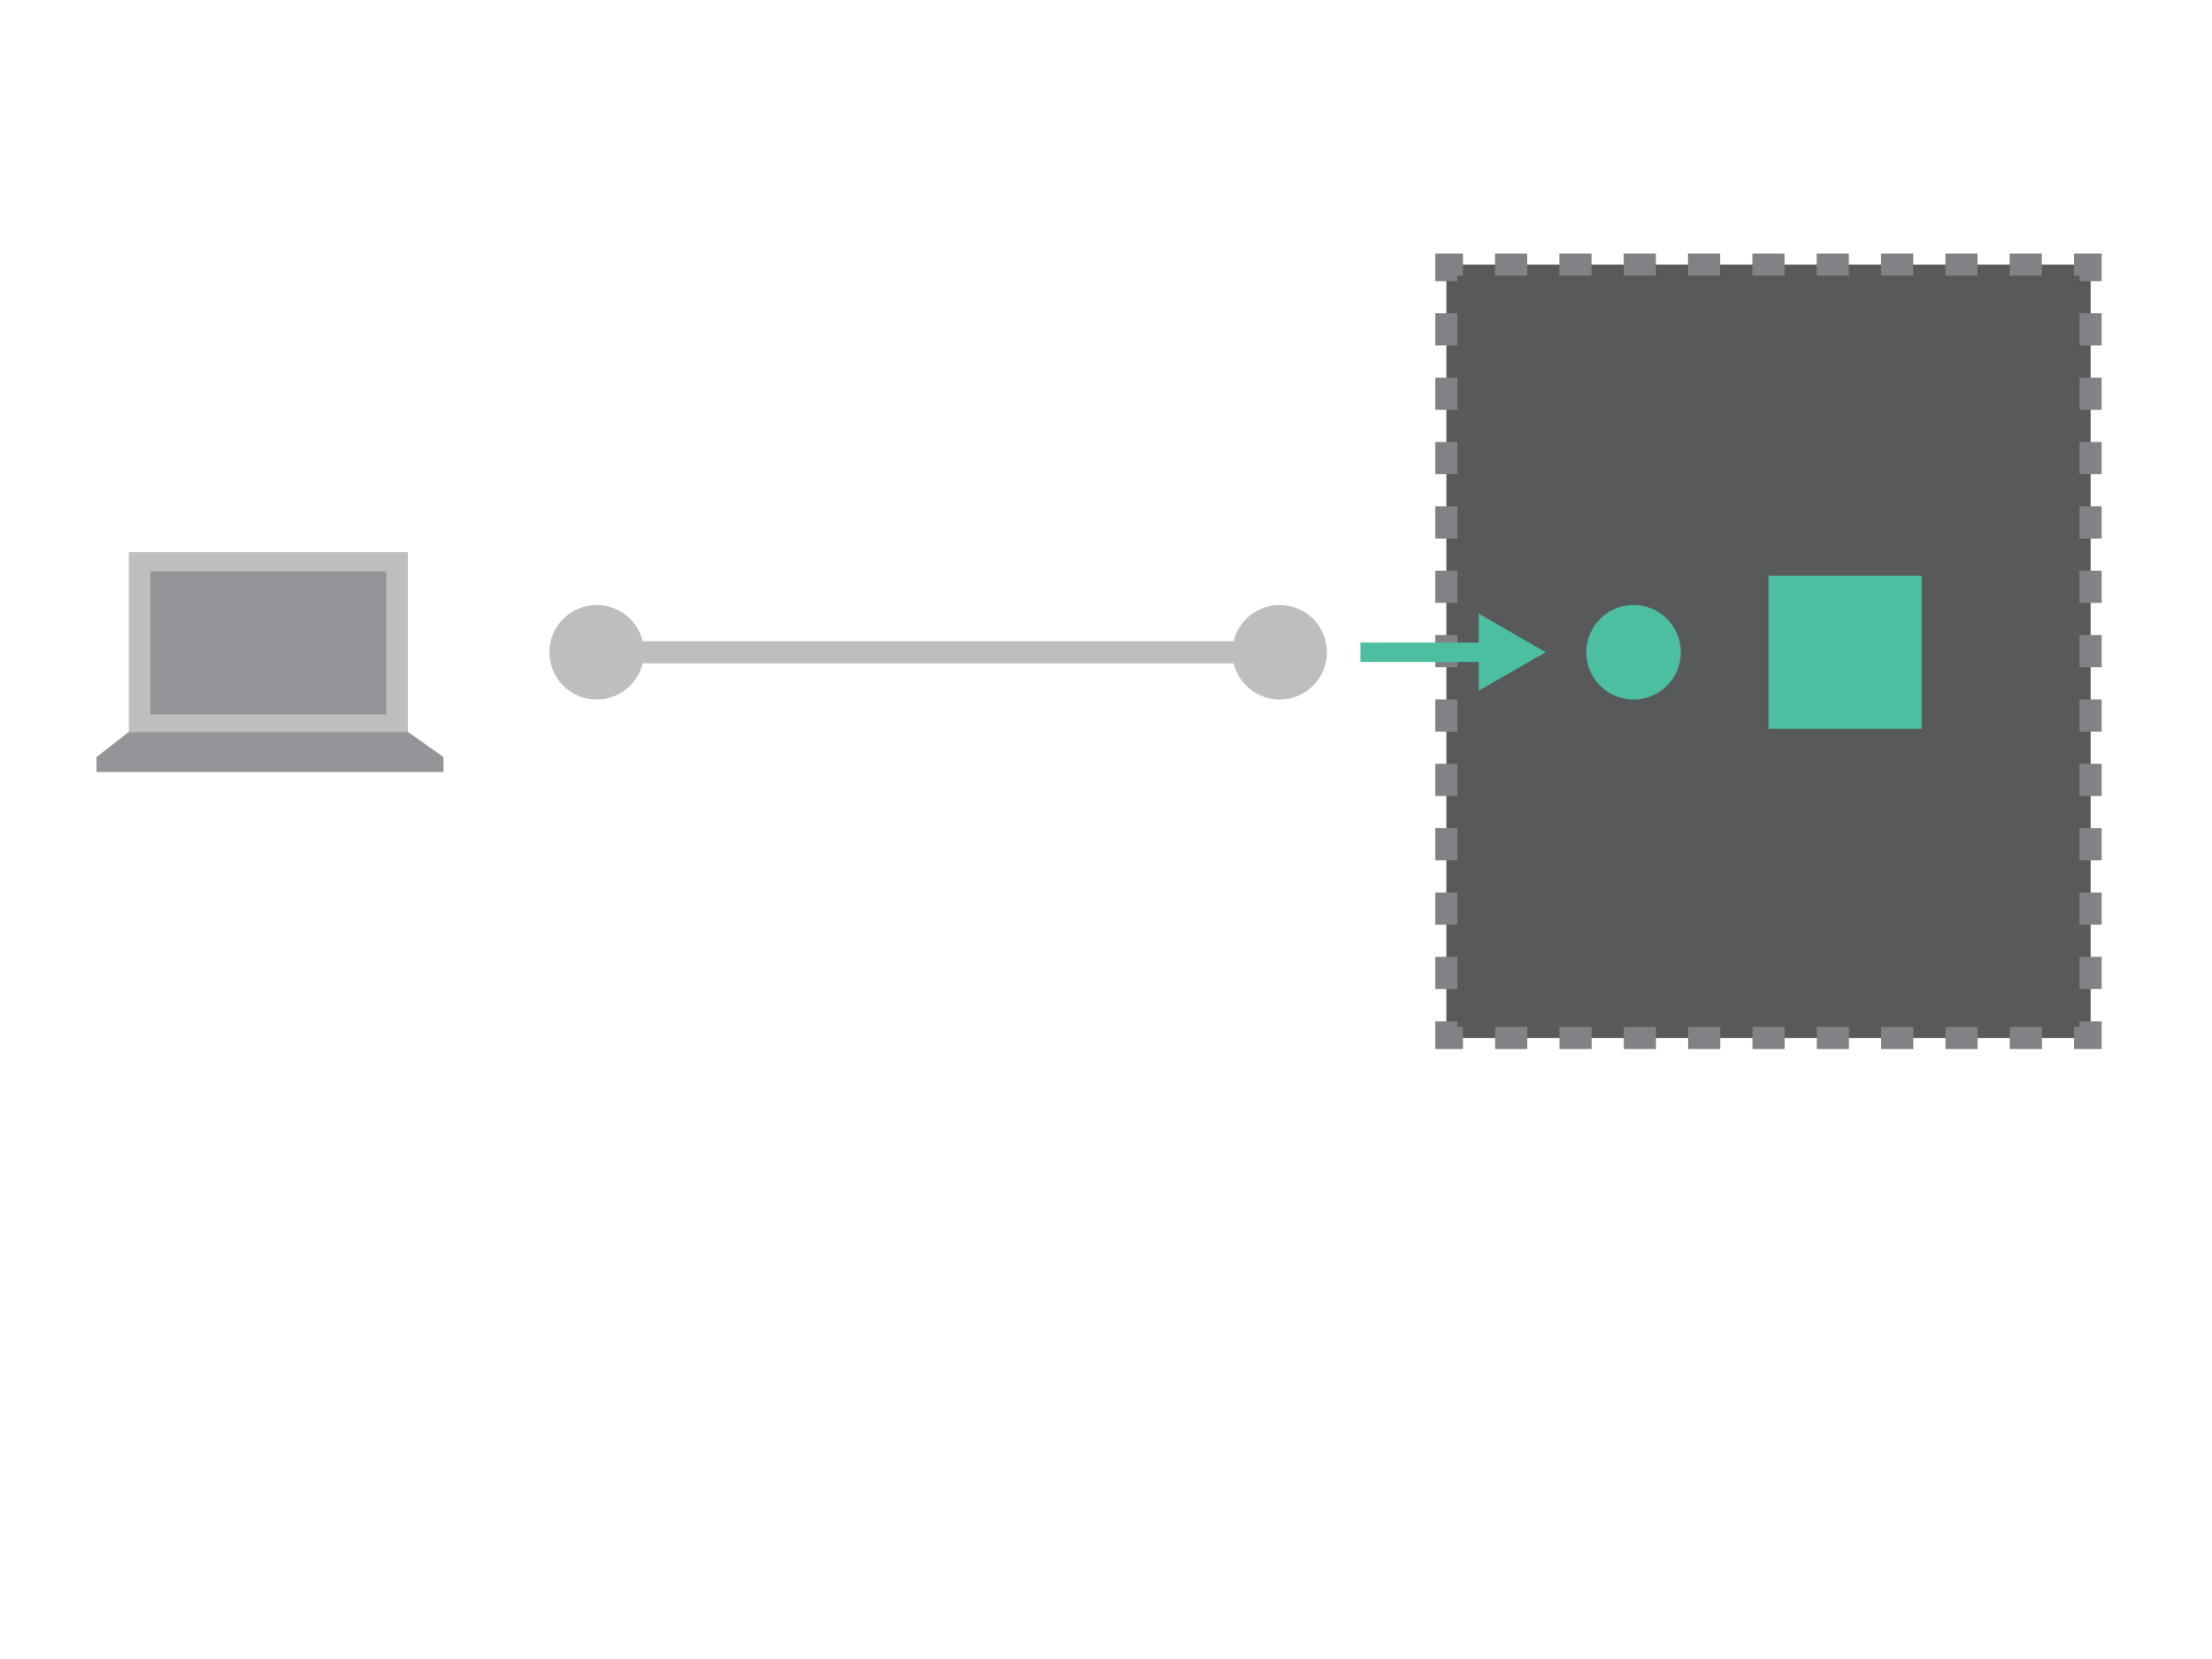
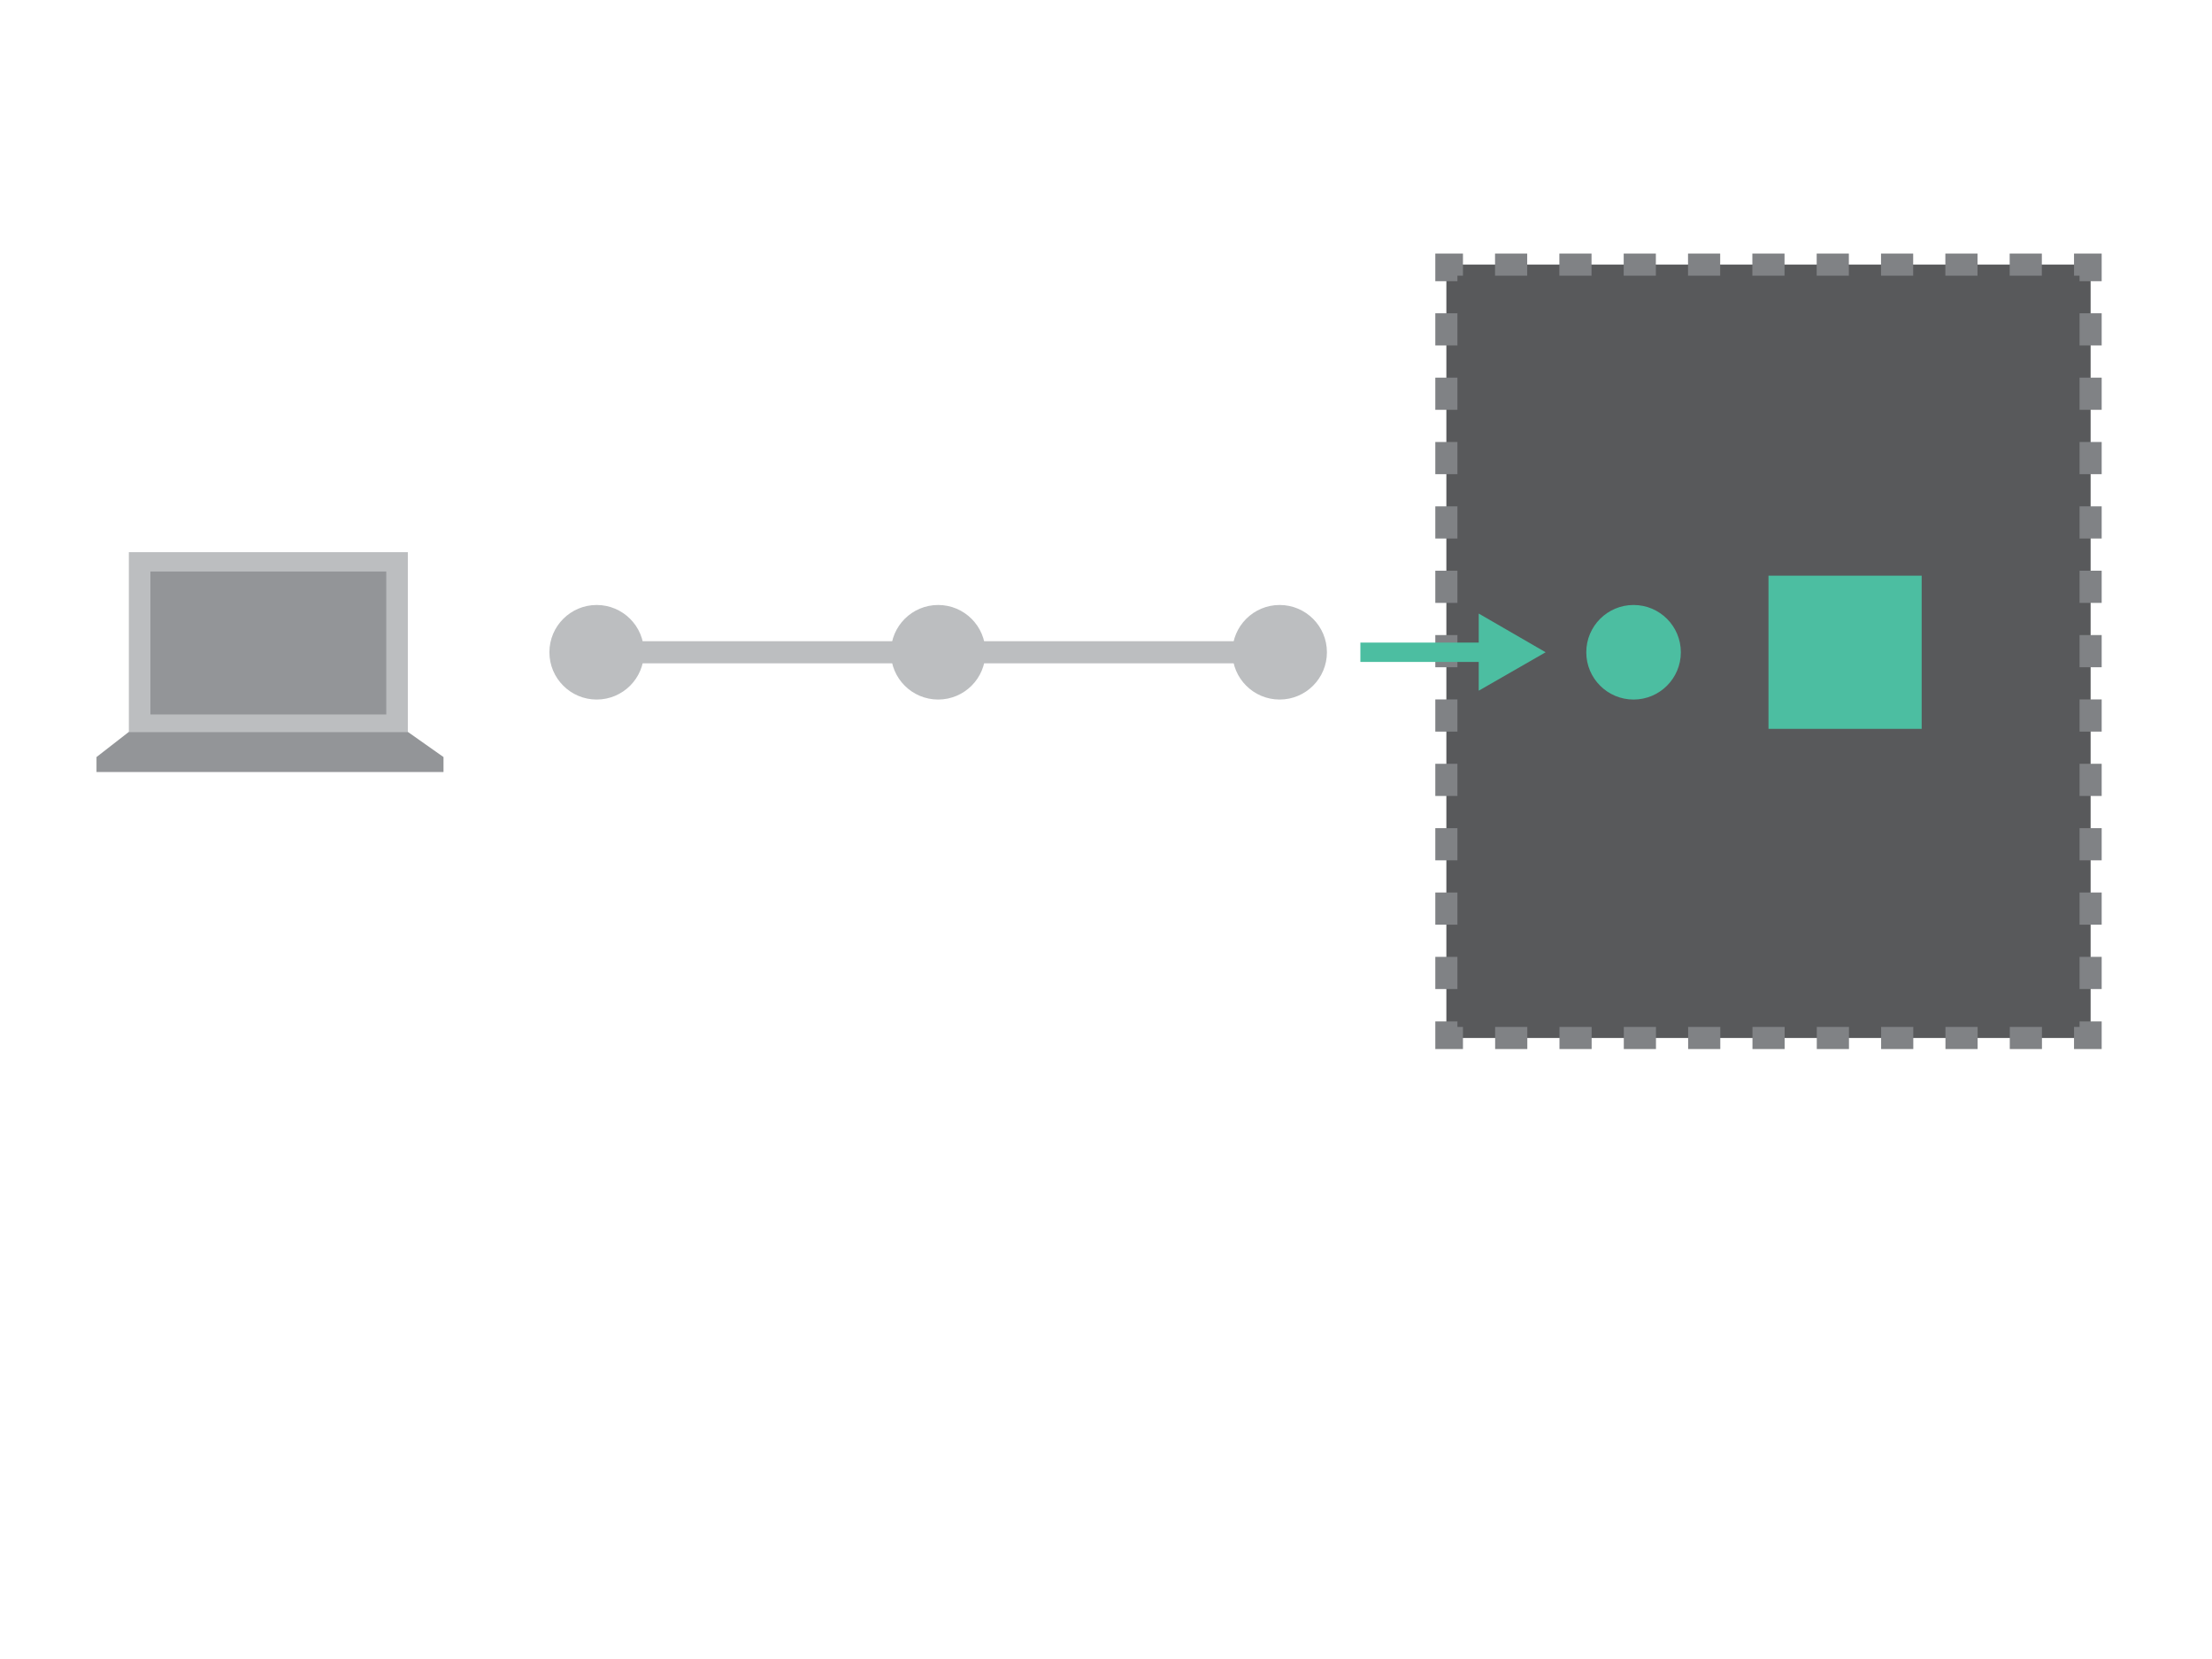
<svg xmlns="http://www.w3.org/2000/svg" version="1.1" x="0px" y="0px" viewBox="0 0 800 600" enable-background="new 0 0 800 600" xml:space="preserve">
  <g id="Layer_1" display="none">
    <rect display="inline" fill="#414042" width="801" height="600" />
  </g>
  <g id="Layer_7" display="none">
    <g id="machine" display="inline">
      <g>
        <rect x="416.8" y="92.4" fill="#58595B" width="340.8" height="409.1" />
        <g>
          <polyline fill="none" stroke="#808285" stroke-width="8" stroke-miterlimit="10" points="757.7,495.5 757.7,501.5 751.7,501.5           " />
          <line fill="none" stroke="#808285" stroke-width="8" stroke-miterlimit="10" stroke-dasharray="12.179,12.179" x1="739.5" y1="501.5" x2="428.9" y2="501.5" />
          <polyline fill="none" stroke="#808285" stroke-width="8" stroke-miterlimit="10" points="422.8,501.5 416.8,501.5 416.8,495.5           " />
          <line fill="none" stroke="#808285" stroke-width="8" stroke-miterlimit="10" stroke-dasharray="12.033,12.033" x1="416.8" y1="483.5" x2="416.8" y2="104.5" />
          <polyline fill="none" stroke="#808285" stroke-width="8" stroke-miterlimit="10" points="416.8,98.4 416.8,92.4 422.8,92.4           " />
          <line fill="none" stroke="#808285" stroke-width="8" stroke-miterlimit="10" stroke-dasharray="12.179,12.179" x1="435" y1="92.4" x2="745.6" y2="92.4" />
          <polyline fill="none" stroke="#808285" stroke-width="8" stroke-miterlimit="10" points="751.7,92.4 757.7,92.4 757.7,98.4           " />
          <line fill="none" stroke="#808285" stroke-width="8" stroke-miterlimit="10" stroke-dasharray="12.033,12.033" x1="757.7" y1="110.5" x2="757.7" y2="489.5" />
        </g>
      </g>
      <g id="Layer_3_copy">
        <rect x="522.6" y="337.5" fill="#3787C8" width="81" height="81" />
        <rect x="522.6" y="175.5" fill="#4CBEA1" width="81" height="81" />
      </g>
-       <text transform="matrix(1 0 0 1 620.0916 224.5494)" fill="#F1F2F2" font-family="'Roboto-Bold'" font-size="22">WEBSITE</text>
+       <text transform="matrix(1 0 0 1 620.0916 224.5494)">
+         <tspan x="0" y="0" fill="#F1F2F2" font-family="'Roboto-Bold'" font-size="22">MAI</tspan>
+         <tspan x="39.6" y="0" fill="#F1F2F2" font-family="'Roboto-Bold'" font-size="22">L</tspan>
+       </text>
      <text transform="matrix(1 0 0 1 620.0916 372.1128)">
-         <tspan x="0" y="0" fill="#F1F2F2" font-family="'Roboto-Bold'" font-size="22">SHELL</tspan>
-         <tspan x="0" y="26.4" fill="#F1F2F2" font-family="'Roboto-Bold'" font-size="22">COMMANDS</tspan>
+         <tspan x="0" y="0" fill="#F1F2F2" font-family="'Roboto-Bold'" font-size="22">GOOGLE</tspan>
+         <tspan x="0" y="26.4" fill="#F1F2F2" font-family="'Roboto-Bold'" font-size="22">CHROME</tspan>
      </text>
      <circle fill="#BCBEC0" cx="265.8" cy="297.4" r="25" />
      <line fill="none" stroke="#BCBEC0" stroke-width="8" stroke-miterlimit="10" x1="265.8" y1="297.4" x2="47.8" y2="297.4" />
    </g>
    <g id="message">
      <g display="inline">
        <g>
          <line fill="none" stroke="#E26F4F" stroke-width="8" stroke-miterlimit="10" x1="311.2" y1="297.4" x2="362.9" y2="297.4" />
          <g>
            <polygon fill="#E26F4F" points="358.2,313.4 385.8,297.4 358.2,281.5      " />
          </g>
        </g>
      </g>
    </g>
    <g id="port">
      <g display="inline">
        <g>
          <line fill="none" stroke="#E26F4F" stroke-width="8" stroke-miterlimit="10" x1="311.2" y1="297.4" x2="415.7" y2="297.1" />
          <g>
            <polygon fill="#E26F4F" points="411.1,313 438.6,297 411,281.1      " />
          </g>
        </g>
      </g>
      <circle display="inline" fill="#E26F4F" cx="466.8" cy="297.4" r="18.4" />
    </g>
    <g id="port_unicity" display="inline">
      <g>
        <g>
          <polyline fill="none" stroke="#4CBEA1" stroke-width="8" stroke-miterlimit="10" points="311.2,297.4 396.4,297.4 396.4,213.3       415.7,213.3     " />
          <g>
            <polygon fill="#4CBEA1" points="411,229.2 438.6,213.3 411,197.3      " />
          </g>
        </g>
      </g>
      <circle fill="#4CBEA1" cx="466.8" cy="213.3" r="18.4" />
      <circle fill="#3787C8" cx="466.8" cy="378" r="18.4" />
-       <text transform="matrix(1 0 0 1 451.3267 183.704)" fill="#F1F2F2" font-family="'Roboto-Bold'" font-size="27">80</text>
-       <text transform="matrix(1 0 0 1 451.3267 351.0373)" fill="#F1F2F2" font-family="'Roboto-Bold'" font-size="27">22</text>
+       <text transform="matrix(1 0 0 1 435.8354 183.704)" fill="#F1F2F2" font-family="'Roboto-Bold'" font-size="27">2892</text>
+       <text transform="matrix(1 0 0 1 435.8354 351.0373)" fill="#F1F2F2" font-family="'Roboto-Bold'" font-size="27">1883</text>
    </g>
  </g>
  <g id="Layer_8">
    <g id="DoS" display="none">
      <line display="inline" fill="none" stroke="#E26F4F" stroke-width="8" stroke-miterlimit="10" x1="462.8" y1="235.9" x2="339.3" y2="358.3" />
      <circle display="inline" fill="#E26F4F" cx="339.3" cy="358.3" r="17.1" />
    </g>
    <g id="machine_copy">
      <g>
        <rect x="523.1" y="95.7" fill="#58595B" width="233" height="279.7" />
        <g>
          <polyline fill="none" stroke="#808285" stroke-width="8" stroke-miterlimit="10" points="756.1,369.4 756.1,375.4 750.1,375.4           " />
          <line fill="none" stroke="#808285" stroke-width="8" stroke-miterlimit="10" stroke-dasharray="11.633,11.633" x1="738.5" y1="375.4" x2="534.9" y2="375.4" />
          <polyline fill="none" stroke="#808285" stroke-width="8" stroke-miterlimit="10" points="529.1,375.4 523.1,375.4 523.1,369.4           " />
          <line fill="none" stroke="#808285" stroke-width="8" stroke-miterlimit="10" stroke-dasharray="11.638,11.638" x1="523.1" y1="357.7" x2="523.1" y2="107.5" />
          <polyline fill="none" stroke="#808285" stroke-width="8" stroke-miterlimit="10" points="523.1,101.7 523.1,95.7 529.1,95.7           " />
          <line fill="none" stroke="#808285" stroke-width="8" stroke-miterlimit="10" stroke-dasharray="11.633,11.633" x1="540.7" y1="95.7" x2="744.3" y2="95.7" />
          <polyline fill="none" stroke="#808285" stroke-width="8" stroke-miterlimit="10" points="750.1,95.7 756.1,95.7 756.1,101.7           " />
          <line fill="none" stroke="#808285" stroke-width="8" stroke-miterlimit="10" stroke-dasharray="11.638,11.638" x1="756.1" y1="113.3" x2="756.1" y2="363.6" />
        </g>
      </g>
      <g id="Layer_3_copy_2">
        <rect x="639.6" y="208.2" fill="#4CBEA1" width="55.4" height="55.4" />
      </g>
      <circle fill="#BCBEC0" cx="462.8" cy="235.9" r="17.1" />
      <circle fill="#4CBEA1" cx="590.8" cy="235.9" r="17.1" />
      <circle fill="#BCBEC0" cx="215.8" cy="235.9" r="17.1" />
      <line fill="none" stroke="#BCBEC0" stroke-width="8" stroke-miterlimit="10" x1="462.8" y1="235.9" x2="215.8" y2="235.9" />
      <g>
        <path fill="none" d="M492,235.9" />
-       </g>
-       <g>
-         <g>
-           <line fill="none" stroke="#4CBEA1" stroke-width="7" stroke-miterlimit="10" x1="492" y1="235.9" x2="538.9" y2="235.9" />
-           <g>
-             <polygon fill="#4CBEA1" points="534.8,249.8 559,235.9 534.8,221.9      " />
-           </g>
-         </g>
      </g>
    </g>
    <g id="machine_trojan" display="none">
      <g display="inline">
        <rect x="523.1" y="95.7" fill="#58595B" width="233" height="279.7" />
        <g>
          <polyline fill="none" stroke="#808285" stroke-width="8" stroke-miterlimit="10" points="756.1,369.4 756.1,375.4 750.1,375.4           " />
          <line fill="none" stroke="#808285" stroke-width="8" stroke-miterlimit="10" stroke-dasharray="11.633,11.633" x1="738.5" y1="375.4" x2="534.9" y2="375.4" />
          <polyline fill="none" stroke="#808285" stroke-width="8" stroke-miterlimit="10" points="529.1,375.4 523.1,375.4 523.1,369.4           " />
          <line fill="none" stroke="#808285" stroke-width="8" stroke-miterlimit="10" stroke-dasharray="11.638,11.638" x1="523.1" y1="357.7" x2="523.1" y2="107.5" />
          <polyline fill="none" stroke="#808285" stroke-width="8" stroke-miterlimit="10" points="523.1,101.7 523.1,95.7 529.1,95.7           " />
          <line fill="none" stroke="#808285" stroke-width="8" stroke-miterlimit="10" stroke-dasharray="11.633,11.633" x1="540.7" y1="95.7" x2="744.3" y2="95.7" />
          <polyline fill="none" stroke="#808285" stroke-width="8" stroke-miterlimit="10" points="750.1,95.7 756.1,95.7 756.1,101.7           " />
          <line fill="none" stroke="#808285" stroke-width="8" stroke-miterlimit="10" stroke-dasharray="11.638,11.638" x1="756.1" y1="113.3" x2="756.1" y2="363.6" />
        </g>
      </g>
      <g id="Layer_3_copy_4" display="inline">
        <rect x="639.6" y="147.2" fill="#4CBEA1" width="55.4" height="55.4" />
        <rect x="639.6" y="269.4" fill="#E26F4F" width="55.4" height="55.4" />
      </g>
      <circle display="inline" fill="#BCBEC0" cx="462.8" cy="235.9" r="17.1" />
      <circle display="inline" fill="#4CBEA1" cx="590.8" cy="174.9" r="17.1" />
      <circle display="inline" fill="#E26F4F" cx="590.8" cy="297.1" r="17.1" />
      <circle display="inline" fill="#BCBEC0" cx="215.8" cy="235.9" r="17.1" />
      <line display="inline" fill="none" stroke="#BCBEC0" stroke-width="8" stroke-miterlimit="10" x1="462.8" y1="235.9" x2="215.8" y2="235.9" />
      <g display="inline">
        <g>
          <polyline fill="none" stroke="#4CBEA1" stroke-width="7" stroke-miterlimit="10" points="488.7,223.2 524.7,223.2 524.7,174.9       546.2,174.9     " />
          <g>
            <polygon fill="#4CBEA1" points="542.2,188.8 566.3,174.9 542.2,160.9      " />
          </g>
        </g>
      </g>
      <g display="inline">
        <g>
          <polyline fill="none" stroke="#E26F4F" stroke-width="7" stroke-miterlimit="10" points="566.3,297.1 524.7,297.1 524.7,249.4       508.8,249.4     " />
          <g>
            <polygon fill="#E26F4F" points="512.8,235.4 488.7,249.4 512.8,263.4      " />
          </g>
        </g>
      </g>
    </g>
    <g id="DoS_copy" display="none">
      <line display="inline" fill="none" stroke="#E26F4F" stroke-width="8" stroke-miterlimit="10" x1="462.8" y1="235.9" x2="339.3" y2="358.3" />
      <circle display="inline" fill="#E26F4F" cx="339.3" cy="358.3" r="17.1" />
    </g>
    <g id="machine_dos" display="none">
      <rect x="523.1" y="95.7" display="inline" fill="#58595B" stroke="#808285" stroke-width="8" stroke-miterlimit="10" width="233" height="279.7" />
      <g id="Layer_3_copy_3" display="inline">
        <rect x="639.6" y="208.2" fill="#4CBEA1" width="55.4" height="55.4" />
      </g>
      <circle display="inline" fill="#BCBEC0" cx="462.8" cy="235.9" r="17.1" />
      <circle display="inline" fill="#4CBEA1" cx="590.8" cy="235.9" r="17.1" />
      <circle display="inline" fill="#BCBEC0" cx="215.8" cy="235.9" r="17.1" />
      <line display="inline" fill="none" stroke="#BCBEC0" stroke-width="8" stroke-miterlimit="10" x1="462.8" y1="235.9" x2="215.8" y2="235.9" />
    </g>
    <g id="laptop">
      <rect x="46.6" y="199.7" fill="#BCBEC0" width="100.9" height="65" />
      <polygon fill="#939598" points="147.5,264.7 46.6,264.7 34.9,273.8 34.9,279.2 160.4,279.2 160.4,273.8   " />
      <rect x="54.4" y="206.7" fill="#939598" width="85.3" height="51.7" />
    </g>
    <g id="laptop_copy" display="none">
      <rect x="259.2" y="408.8" display="inline" fill="#EA9380" width="100.9" height="65" />
      <polygon display="inline" fill="#E26F4F" points="360.2,473.8 259.2,473.8 247.5,482.9 247.5,488.3 373.1,488.3 373.1,482.9   " />
      <rect x="267" y="415.8" display="inline" fill="#E26F4F" width="85.3" height="51.7" />
    </g>
-     <g id="man_in_the_middle" display="none">
+     <g id="man_in_the_middle">
+       <g>
+         <g>
+           <line fill="none" stroke="#4CBEA1" stroke-width="7" stroke-miterlimit="10" x1="492" y1="235.9" x2="538.9" y2="235.9" />
+           <g>
+             <polygon fill="#4CBEA1" points="534.8,249.8 559,235.9 534.8,221.9      " />
+           </g>
+         </g>
+       </g>
+       <circle fill="#BCBEC0" cx="339.3" cy="235.9" r="17.1" />
+     </g>
+     <g id="man_in_the_middle_copy" display="none">
      <g display="inline">
        <g>
          <line fill="none" stroke="#E26F4F" stroke-width="7" stroke-miterlimit="10" x1="492" y1="235.9" x2="538.9" y2="235.9" />
          <g>
            <polygon fill="#E26F4F" points="534.8,249.8 559,235.9 534.8,221.9      " />
          </g>
        </g>
      </g>
      <circle display="inline" fill="#E26F4F" cx="339.3" cy="235.9" r="17.1" />
      <circle display="inline" fill="#E26F4F" cx="462.8" cy="235.9" r="17.1" />
      <line display="inline" fill="none" stroke="#E26F4F" stroke-width="8" stroke-miterlimit="10" x1="467.3" y1="235.9" x2="343.8" y2="235.9" />
    </g>
  </g>
</svg>
